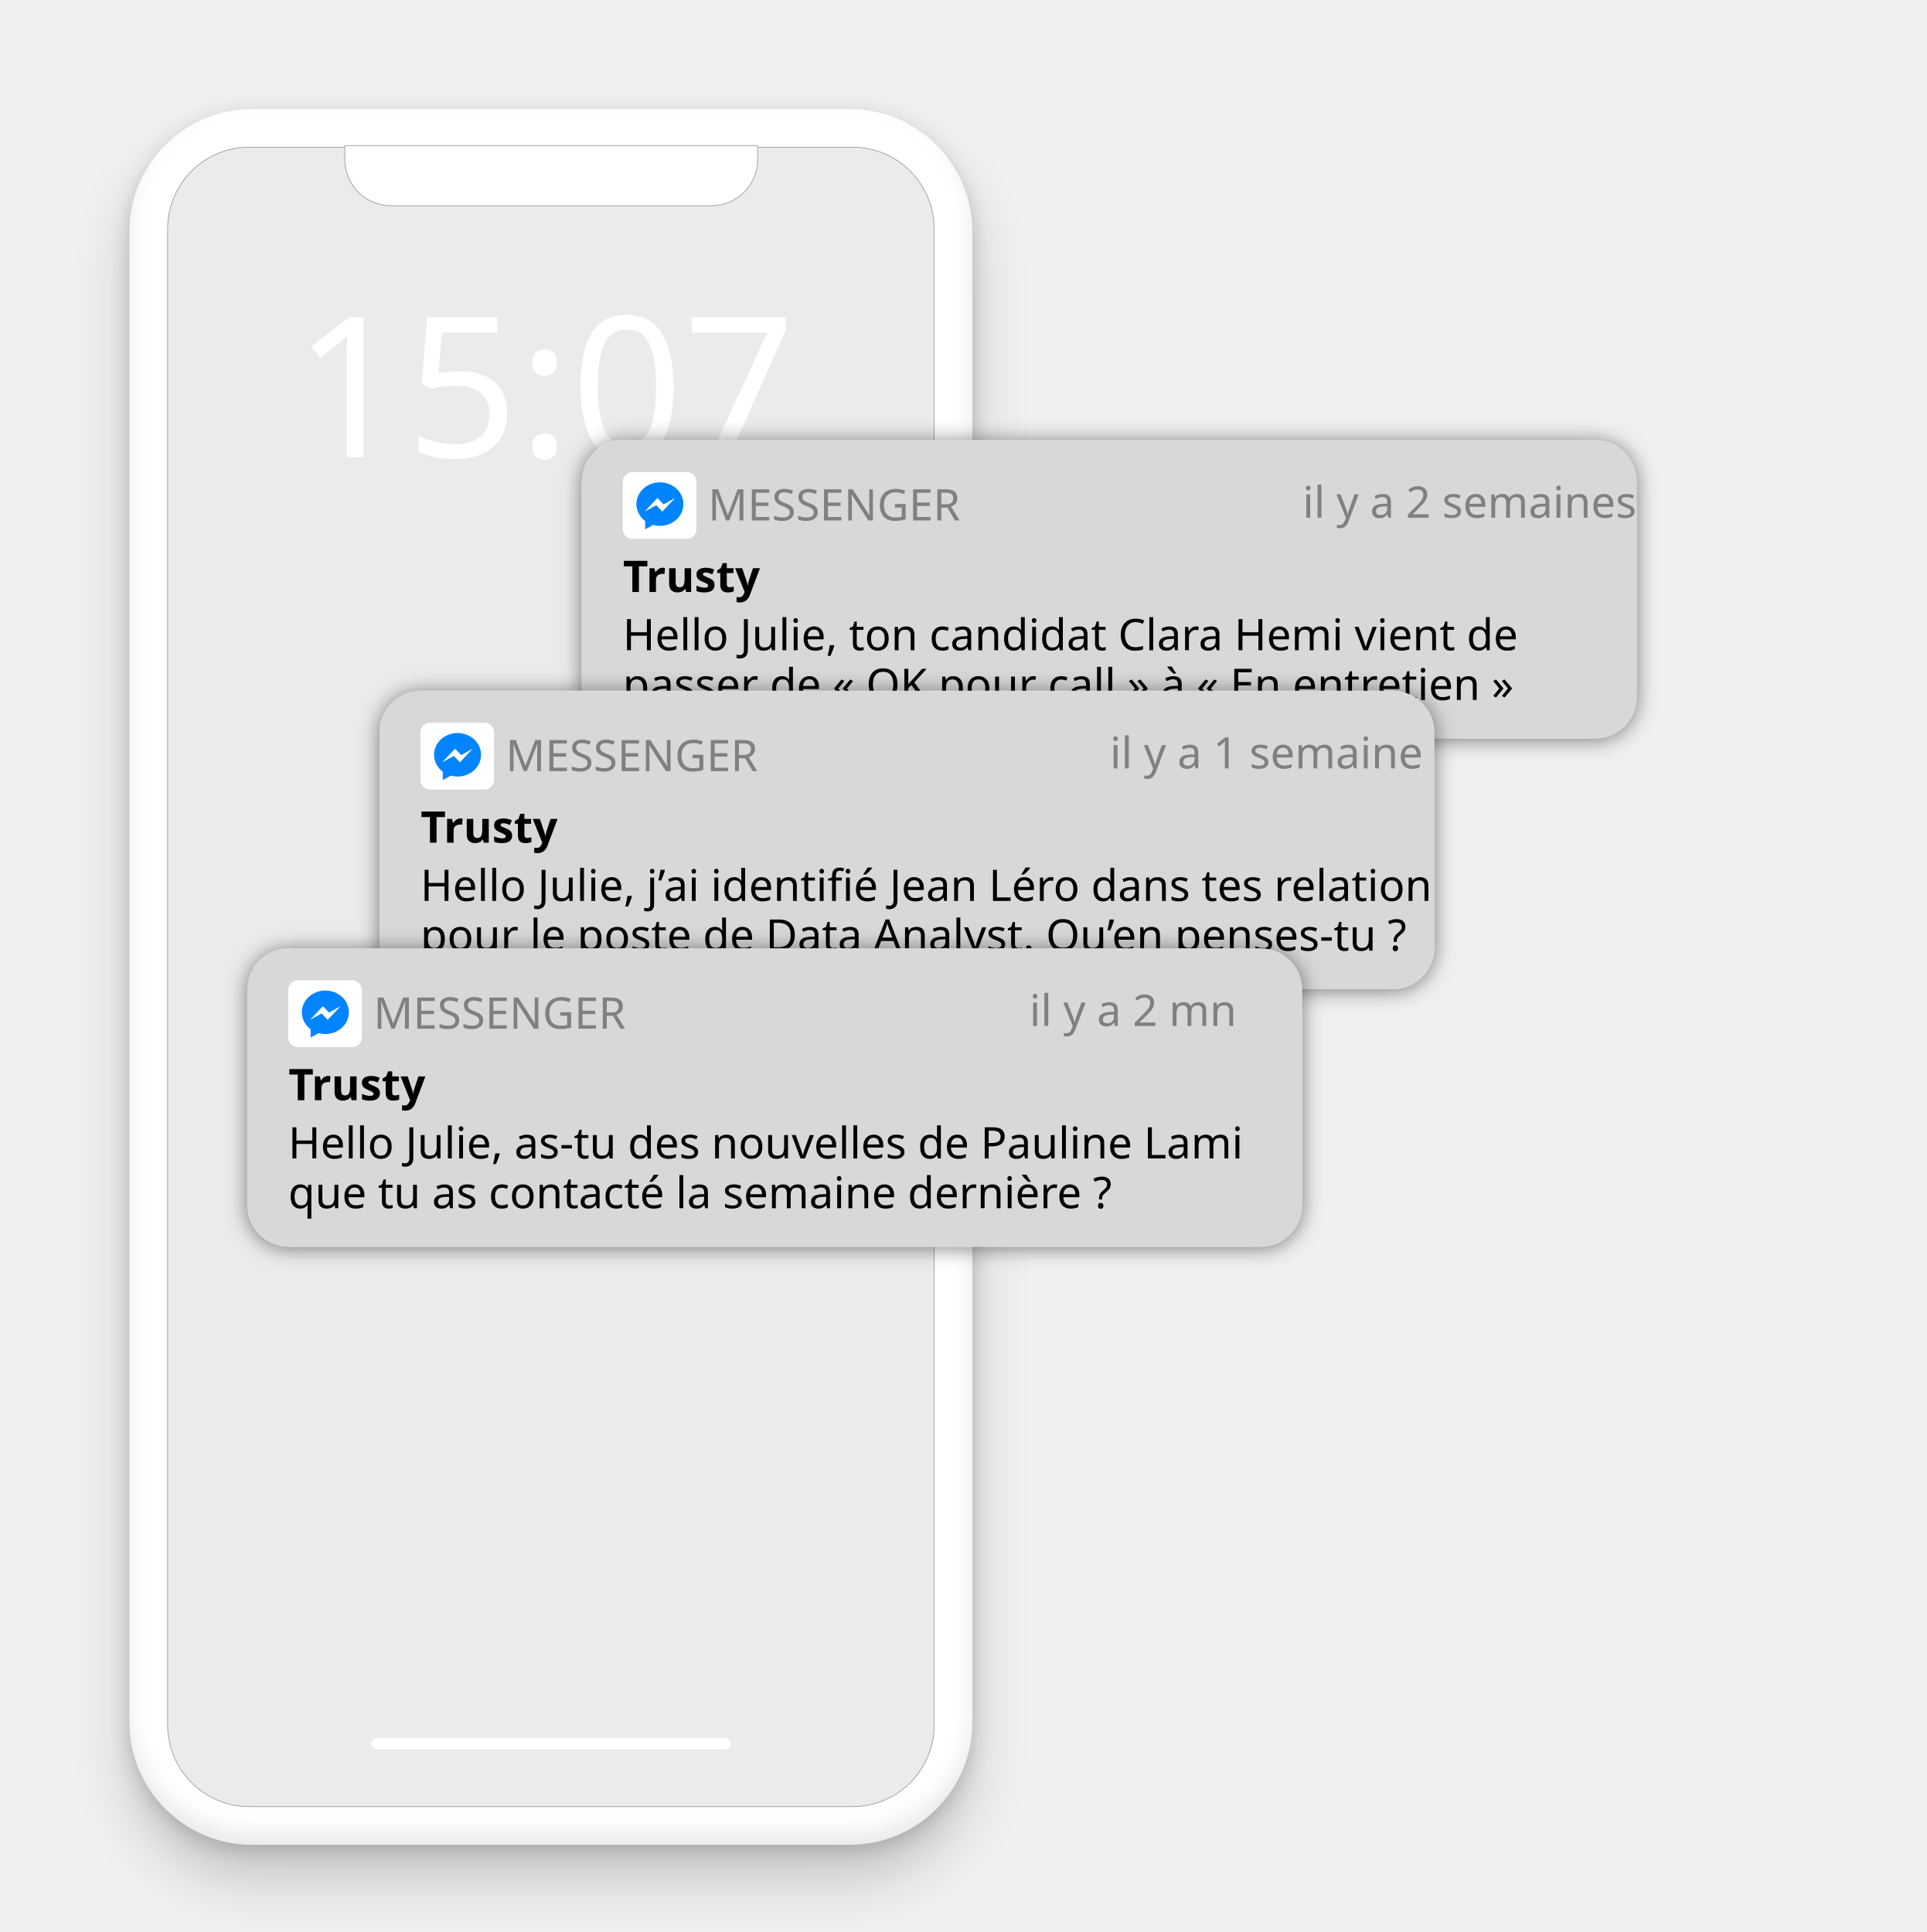
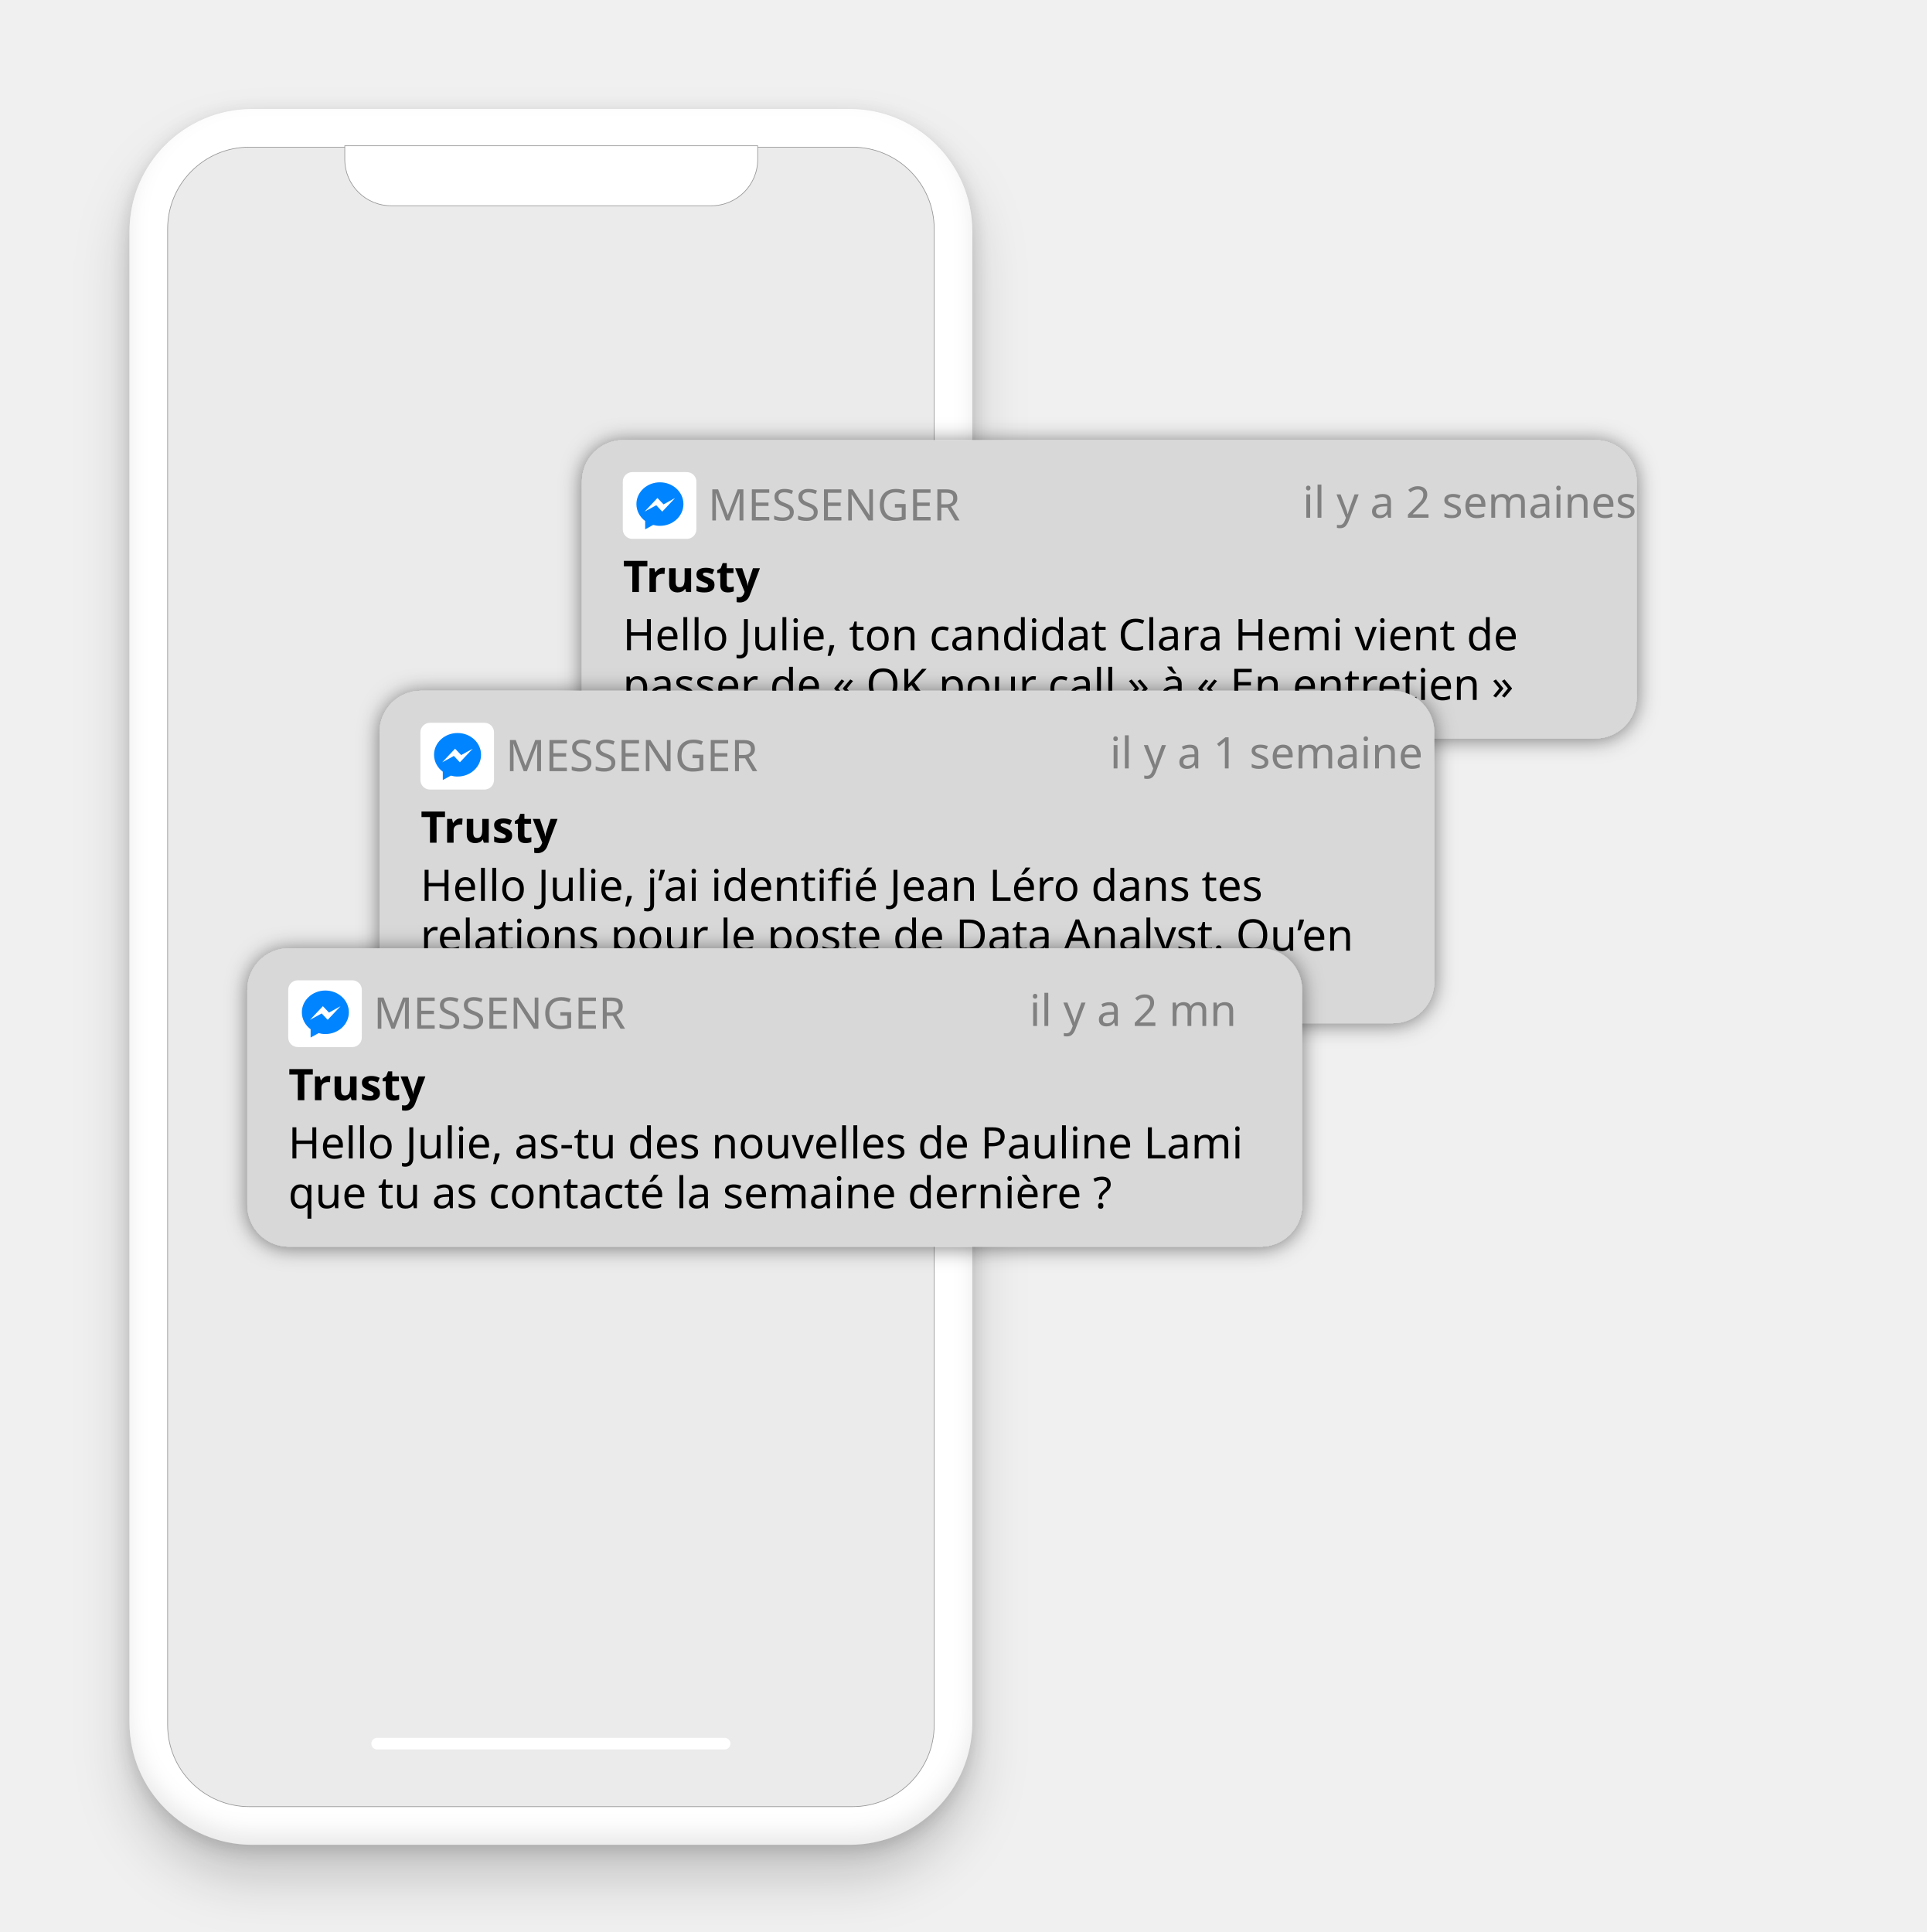
- <svg xmlns="http://www.w3.org/2000/svg" xmlns:xlink="http://www.w3.org/1999/xlink" width="100%" height="100%" viewBox="0 0 2827 2836" version="1.1">
+ <svg xmlns="http://www.w3.org/2000/svg" xmlns:xlink="http://www.w3.org/1999/xlink" width="2827px" height="2836px" viewBox="0 0 2827 2836" version="1.1">
  <defs>
    <rect id="path-1" x="0" y="0" width="1237" height="2548" rx="180" />
    <filter x="-13.7%" y="-4.4%" width="127.5%" height="113.3%" filterUnits="objectBoundingBox" id="filter-2">
      <feOffset dx="0" dy="50" in="SourceAlpha" result="shadowOffsetOuter1" />
      <feGaussianBlur stdDeviation="39" in="shadowOffsetOuter1" result="shadowBlurOuter1" />
      <feColorMatrix values="0 0 0 0 0   0 0 0 0 0   0 0 0 0 0  0 0 0 0.18 0" type="matrix" in="shadowBlurOuter1" result="shadowMatrixOuter1" />
      <feOffset dx="0" dy="8" in="SourceAlpha" result="shadowOffsetOuter2" />
      <feGaussianBlur stdDeviation="14" in="shadowOffsetOuter2" result="shadowBlurOuter2" />
      <feColorMatrix values="0 0 0 0 0   0 0 0 0 0   0 0 0 0 0  0 0 0 0.16 0" type="matrix" in="shadowBlurOuter2" result="shadowMatrixOuter2" />
      <feMerge>
        <feMergeNode in="shadowMatrixOuter1" />
        <feMergeNode in="shadowMatrixOuter2" />
      </feMerge>
    </filter>
    <filter x="-10.5%" y="-2.8%" width="121.0%" height="110.2%" filterUnits="objectBoundingBox" id="filter-3">
      <feGaussianBlur stdDeviation="15" in="SourceAlpha" result="shadowBlurInner1" />
      <feOffset dx="0" dy="-18" in="shadowBlurInner1" result="shadowOffsetInner1" />
      <feComposite in="shadowOffsetInner1" in2="SourceAlpha" operator="arithmetic" k2="-1" k3="1" result="shadowInnerInner1" />
      <feColorMatrix values="0 0 0 0 0   0 0 0 0 0   0 0 0 0 0  0 0 0 0.08 0" type="matrix" in="shadowInnerInner1" />
    </filter>
    <rect id="path-4" x="56" y="56" width="1125" height="2436" rx="120" />
    <filter x="-3.0%" y="-10.0%" width="105.9%" height="121.0%" filterUnits="objectBoundingBox" id="filter-6">
      <feOffset dx="0" dy="2" in="SourceAlpha" result="shadowOffsetOuter1" />
      <feGaussianBlur stdDeviation="15" in="shadowOffsetOuter1" result="shadowBlurOuter1" />
      <feColorMatrix values="0 0 0 0 0   0 0 0 0 0   0 0 0 0 0  0 0 0 0.5 0" type="matrix" in="shadowBlurOuter1" result="shadowMatrixOuter1" />
      <feMerge>
        <feMergeNode in="shadowMatrixOuter1" />
        <feMergeNode in="SourceGraphic" />
      </feMerge>
    </filter>
-     <filter x="-3.0%" y="-10.0%" width="105.9%" height="121.0%" filterUnits="objectBoundingBox" id="filter-7">
+     <filter x="-3.0%" y="-9.0%" width="105.9%" height="118.9%" filterUnits="objectBoundingBox" id="filter-7">
      <feOffset dx="0" dy="2" in="SourceAlpha" result="shadowOffsetOuter1" />
      <feGaussianBlur stdDeviation="15" in="shadowOffsetOuter1" result="shadowBlurOuter1" />
      <feColorMatrix values="0 0 0 0 0   0 0 0 0 0   0 0 0 0 0  0 0 0 0.5 0" type="matrix" in="shadowBlurOuter1" result="shadowMatrixOuter1" />
      <feMerge>
        <feMergeNode in="shadowMatrixOuter1" />
        <feMergeNode in="SourceGraphic" />
      </feMerge>
    </filter>
    <filter x="-3.0%" y="-10.0%" width="105.9%" height="121.0%" filterUnits="objectBoundingBox" id="filter-8">
      <feOffset dx="0" dy="2" in="SourceAlpha" result="shadowOffsetOuter1" />
      <feGaussianBlur stdDeviation="15" in="shadowOffsetOuter1" result="shadowBlurOuter1" />
      <feColorMatrix values="0 0 0 0 0   0 0 0 0 0   0 0 0 0 0  0 0 0 0.5 0" type="matrix" in="shadowBlurOuter1" result="shadowMatrixOuter1" />
      <feMerge>
        <feMergeNode in="shadowMatrixOuter1" />
        <feMergeNode in="SourceGraphic" />
      </feMerge>
    </filter>
  </defs>
  <g id="Relances" stroke="none" stroke-width="1" fill="none" fill-rule="evenodd">
    <g id="white" transform="translate(190, 160)">
      <g id="base">
        <use fill="black" fill-opacity="1" filter="url(#filter-2)" xlink:href="#path-1" />
        <use fill="#FFFFFF" fill-rule="evenodd" xlink:href="#path-1" />
        <use fill="black" fill-opacity="1" filter="url(#filter-3)" xlink:href="#path-1" />
      </g>
      <mask id="mask-5" fill="white">
        <use xlink:href="#path-4" />
      </mask>
      <use id="mask" stroke="#979797" fill="#EBEBEB" xlink:href="#path-4" />
      <path d="M316,54 L922,54 L922,74 C922,111.555 891.555,142 854,142 L384,142 C346.445,142 316,111.555 316,74 L316,54 Z" id="bar" stroke="#979797" fill="#FFFFFF" />
-       <text id="15:07" font-family="AvenirNext-Regular, Avenir Next" font-size="288" font-weight="normal" fill="#FFFFFF">
-         <tspan x="241.22" y="511">15:07</tspan>
-       </text>
    </g>
    <g id="Notification-proposition" filter="url(#filter-6)" transform="translate(854, 646)">
      <rect id="Rectangle" fill="#D8D8D8" x="0" y="0" width="1548" height="438" rx="61" />
      <text id="il-y-a-2-semaines" font-family="AvenirNext-Regular, Avenir Next" font-size="64" font-weight="normal" fill="#808080">
        <tspan x="1057.712" y="114">il y a 2 semaines</tspan>
      </text>
      <text id="MESSENGER" font-family="AvenirNext-Regular, Avenir Next" font-size="64" font-weight="normal" fill="#808080">
        <tspan x="185.176" y="118">MESSENGER</tspan>
      </text>
      <text id="Hello-Julie,-ton-can" font-family="AvenirNext-Regular, Avenir Next" font-size="64" font-weight="normal" line-spacing="73" fill="#000000">
        <tspan x="60" y="308.5">Hello Julie, ton candidat Clara Hemi vient de </tspan>
        <tspan x="60" y="381.5">passer de « OK pour call » à « En entretien »</tspan>
      </text>
      <text id="Trusty" font-family="AvenirNext-Bold, Avenir Next" font-size="64" font-weight="bold" fill="#000000">
        <tspan x="60.316" y="223">Trusty</tspan>
      </text>
      <g id="Logo-Messenger" transform="translate(60, 47)">
        <g id="facebook-messenger">
          <rect id="Rectangle-2" fill="#FFFFFF" x="0" y="0" width="108" height="98" rx="14" />
          <path d="M54.5,15 C35.446,15 20,29.302 20,46.944 C20,56.997 25.017,65.964 32.857,71.82 L32.857,84 L44.604,77.553 C47.739,78.421 51.06,78.889 54.5,78.889 C73.554,78.889 89,64.587 89,46.944 C89,29.302 73.554,15 54.5,15 Z M57.929,58.019 L49.143,48.648 L32,58.019 L50.857,38 L59.857,47.37 L76.786,38 L57.929,58.019 Z" id="Shape" fill="#0084FF" fill-rule="nonzero" />
        </g>
      </g>
    </g>
    <g id="Notification-valide" filter="url(#filter-7)" transform="translate(557, 1014)">
-       <rect id="Rectangle" fill="#D8D8D8" x="0" y="0" width="1548" height="438" rx="61" />
+       <rect id="Rectangle" fill="#D8D8D8" x="0" y="0" width="1548" height="488" rx="61" />
      <text id="il-y-a-1-semaine" font-family="AvenirNext-Regular, Avenir Next" font-size="64" font-weight="normal" fill="#808080">
        <tspan x="1071.92" y="114">il y a 1 semaine</tspan>
      </text>
      <text id="MESSENGER" font-family="AvenirNext-Regular, Avenir Next" font-size="64" font-weight="normal" fill="#808080">
        <tspan x="185.176" y="118">MESSENGER</tspan>
      </text>
      <text id="Hello-Julie,-j’ai-id" font-family="AvenirNext-Regular, Avenir Next" font-size="64" font-weight="normal" line-spacing="73" fill="#000000">
-         <tspan x="60" y="308.5">Hello Julie, j’ai identifié Jean Léro dans tes relation </tspan>
-         <tspan x="60" y="381.5">pour le poste de Data Analyst. Qu’en penses-tu ?</tspan>
+         <tspan x="60" y="308.5">Hello Julie, j’ai identifié Jean Léro dans tes </tspan>
+         <tspan x="60" y="381.5">relations pour le poste de Data Analyst. Qu’en </tspan>
+         <tspan x="60" y="454.5">penses-tu ?</tspan>
      </text>
      <text id="Trusty" font-family="AvenirNext-Bold, Avenir Next" font-size="64" font-weight="bold" fill="#000000">
        <tspan x="60.316" y="223">Trusty</tspan>
      </text>
      <g id="Logo-Messenger" transform="translate(60, 47)">
        <g id="facebook-messenger">
          <rect id="Rectangle-2" fill="#FFFFFF" x="0" y="0" width="108" height="98" rx="14" />
          <path d="M54.5,15 C35.446,15 20,29.302 20,46.944 C20,56.997 25.017,65.964 32.857,71.82 L32.857,84 L44.604,77.553 C47.739,78.421 51.06,78.889 54.5,78.889 C73.554,78.889 89,64.587 89,46.944 C89,29.302 73.554,15 54.5,15 Z M57.929,58.019 L49.143,48.648 L32,58.019 L50.857,38 L59.857,47.37 L76.786,38 L57.929,58.019 Z" id="Shape" fill="#0084FF" fill-rule="nonzero" />
        </g>
      </g>
    </g>
    <g id="Notification" filter="url(#filter-8)" transform="translate(363, 1392)">
      <rect id="Rectangle" fill="#D8D8D8" x="0" y="0" width="1548" height="438" rx="61" />
      <text id="il-y-a-2-mn" font-family="AvenirNext-Regular, Avenir Next" font-size="64" font-weight="normal" fill="#808080">
        <tspan x="1147.824" y="114">il y a 2 mn</tspan>
      </text>
      <text id="MESSENGER" font-family="AvenirNext-Regular, Avenir Next" font-size="64" font-weight="normal" fill="#808080">
        <tspan x="185.176" y="118">MESSENGER</tspan>
      </text>
      <text id="Hello-Julie,-as-tu-d" font-family="AvenirNext-Regular, Avenir Next" font-size="64" font-weight="normal" line-spacing="73" fill="#000000">
        <tspan x="60" y="308.5">Hello Julie, as-tu des nouvelles de Pauline Lami </tspan>
        <tspan x="60" y="381.5">que tu as contacté la semaine dernière ?</tspan>
      </text>
      <text id="Trusty" font-family="AvenirNext-Bold, Avenir Next" font-size="64" font-weight="bold" fill="#000000">
        <tspan x="60.316" y="223">Trusty</tspan>
      </text>
      <g id="Logo-Messenger" transform="translate(60, 47)">
        <g id="facebook-messenger">
          <rect id="Rectangle-2" fill="#FFFFFF" x="0" y="0" width="108" height="98" rx="14" />
          <path d="M54.5,15 C35.446,15 20,29.302 20,46.944 C20,56.997 25.017,65.964 32.857,71.82 L32.857,84 L44.604,77.553 C47.739,78.421 51.06,78.889 54.5,78.889 C73.554,78.889 89,64.587 89,46.944 C89,29.302 73.554,15 54.5,15 Z M57.929,58.019 L49.143,48.648 L32,58.019 L50.857,38 L59.857,47.37 L76.786,38 L57.929,58.019 Z" id="Shape" fill="#0084FF" fill-rule="nonzero" />
        </g>
      </g>
    </g>
    <rect id="Rectangle-3" fill="#FFFFFF" x="545" y="2551" width="527" height="17" rx="8.5" />
  </g>
</svg>
